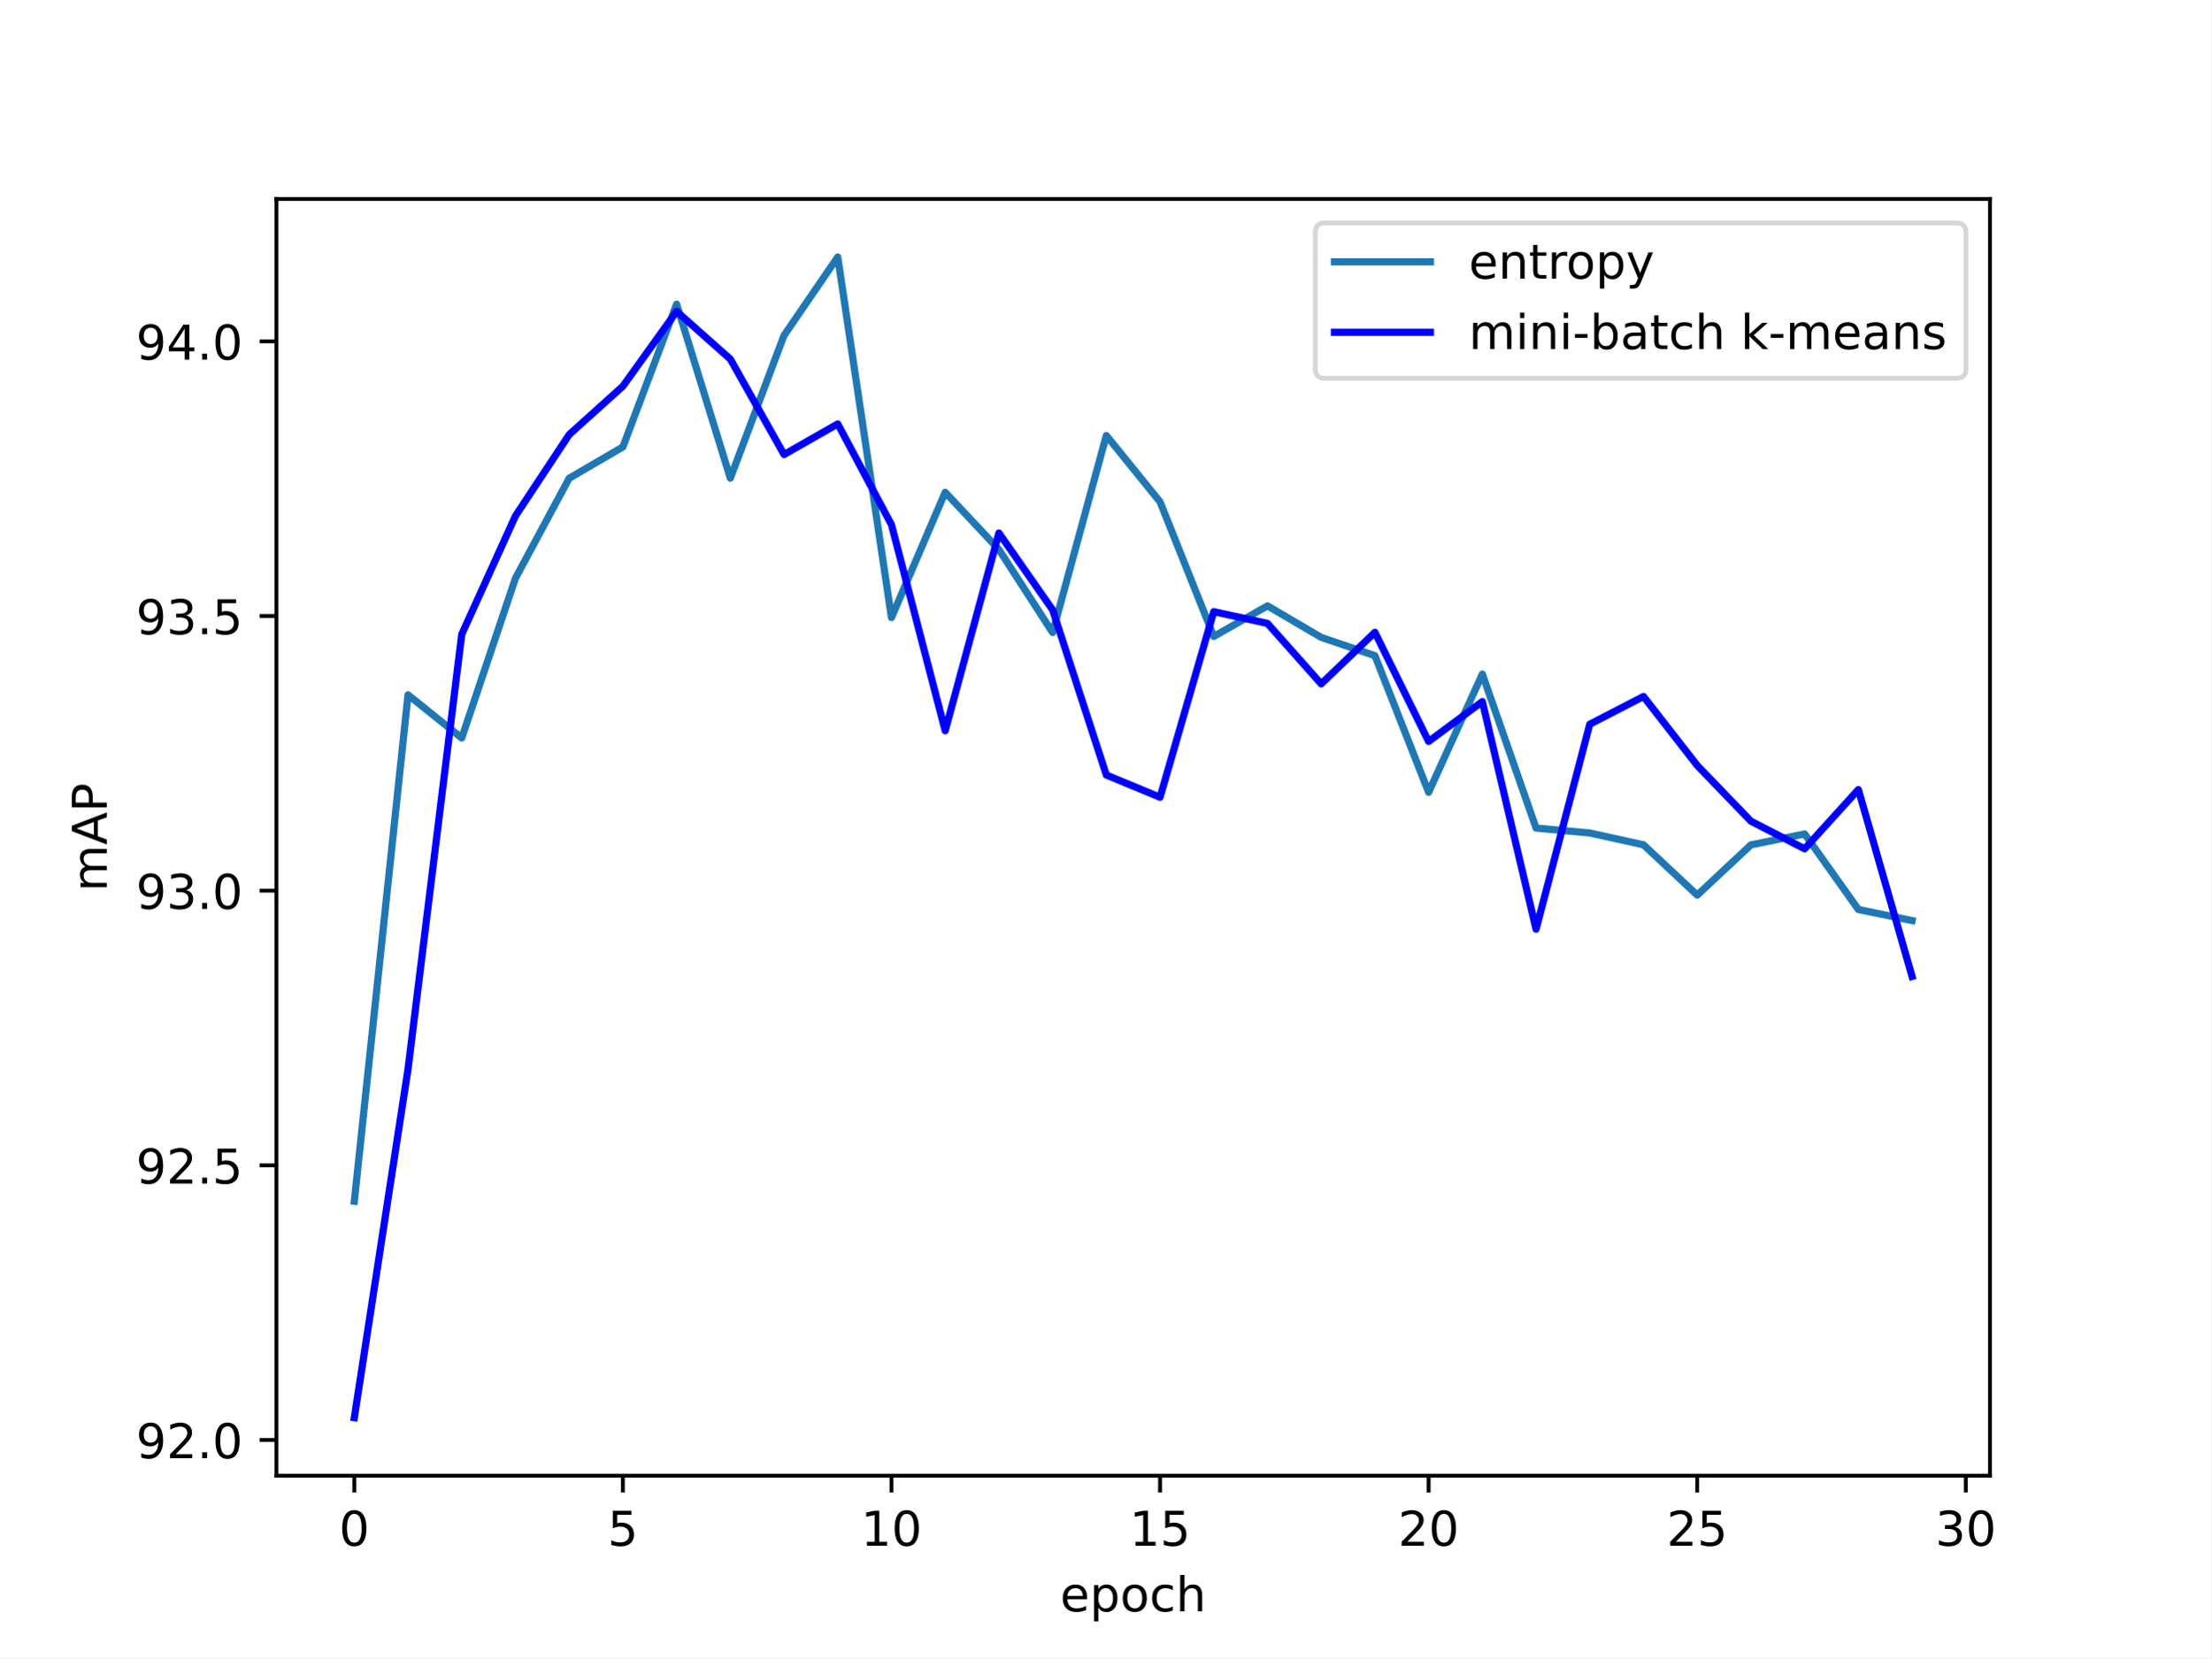
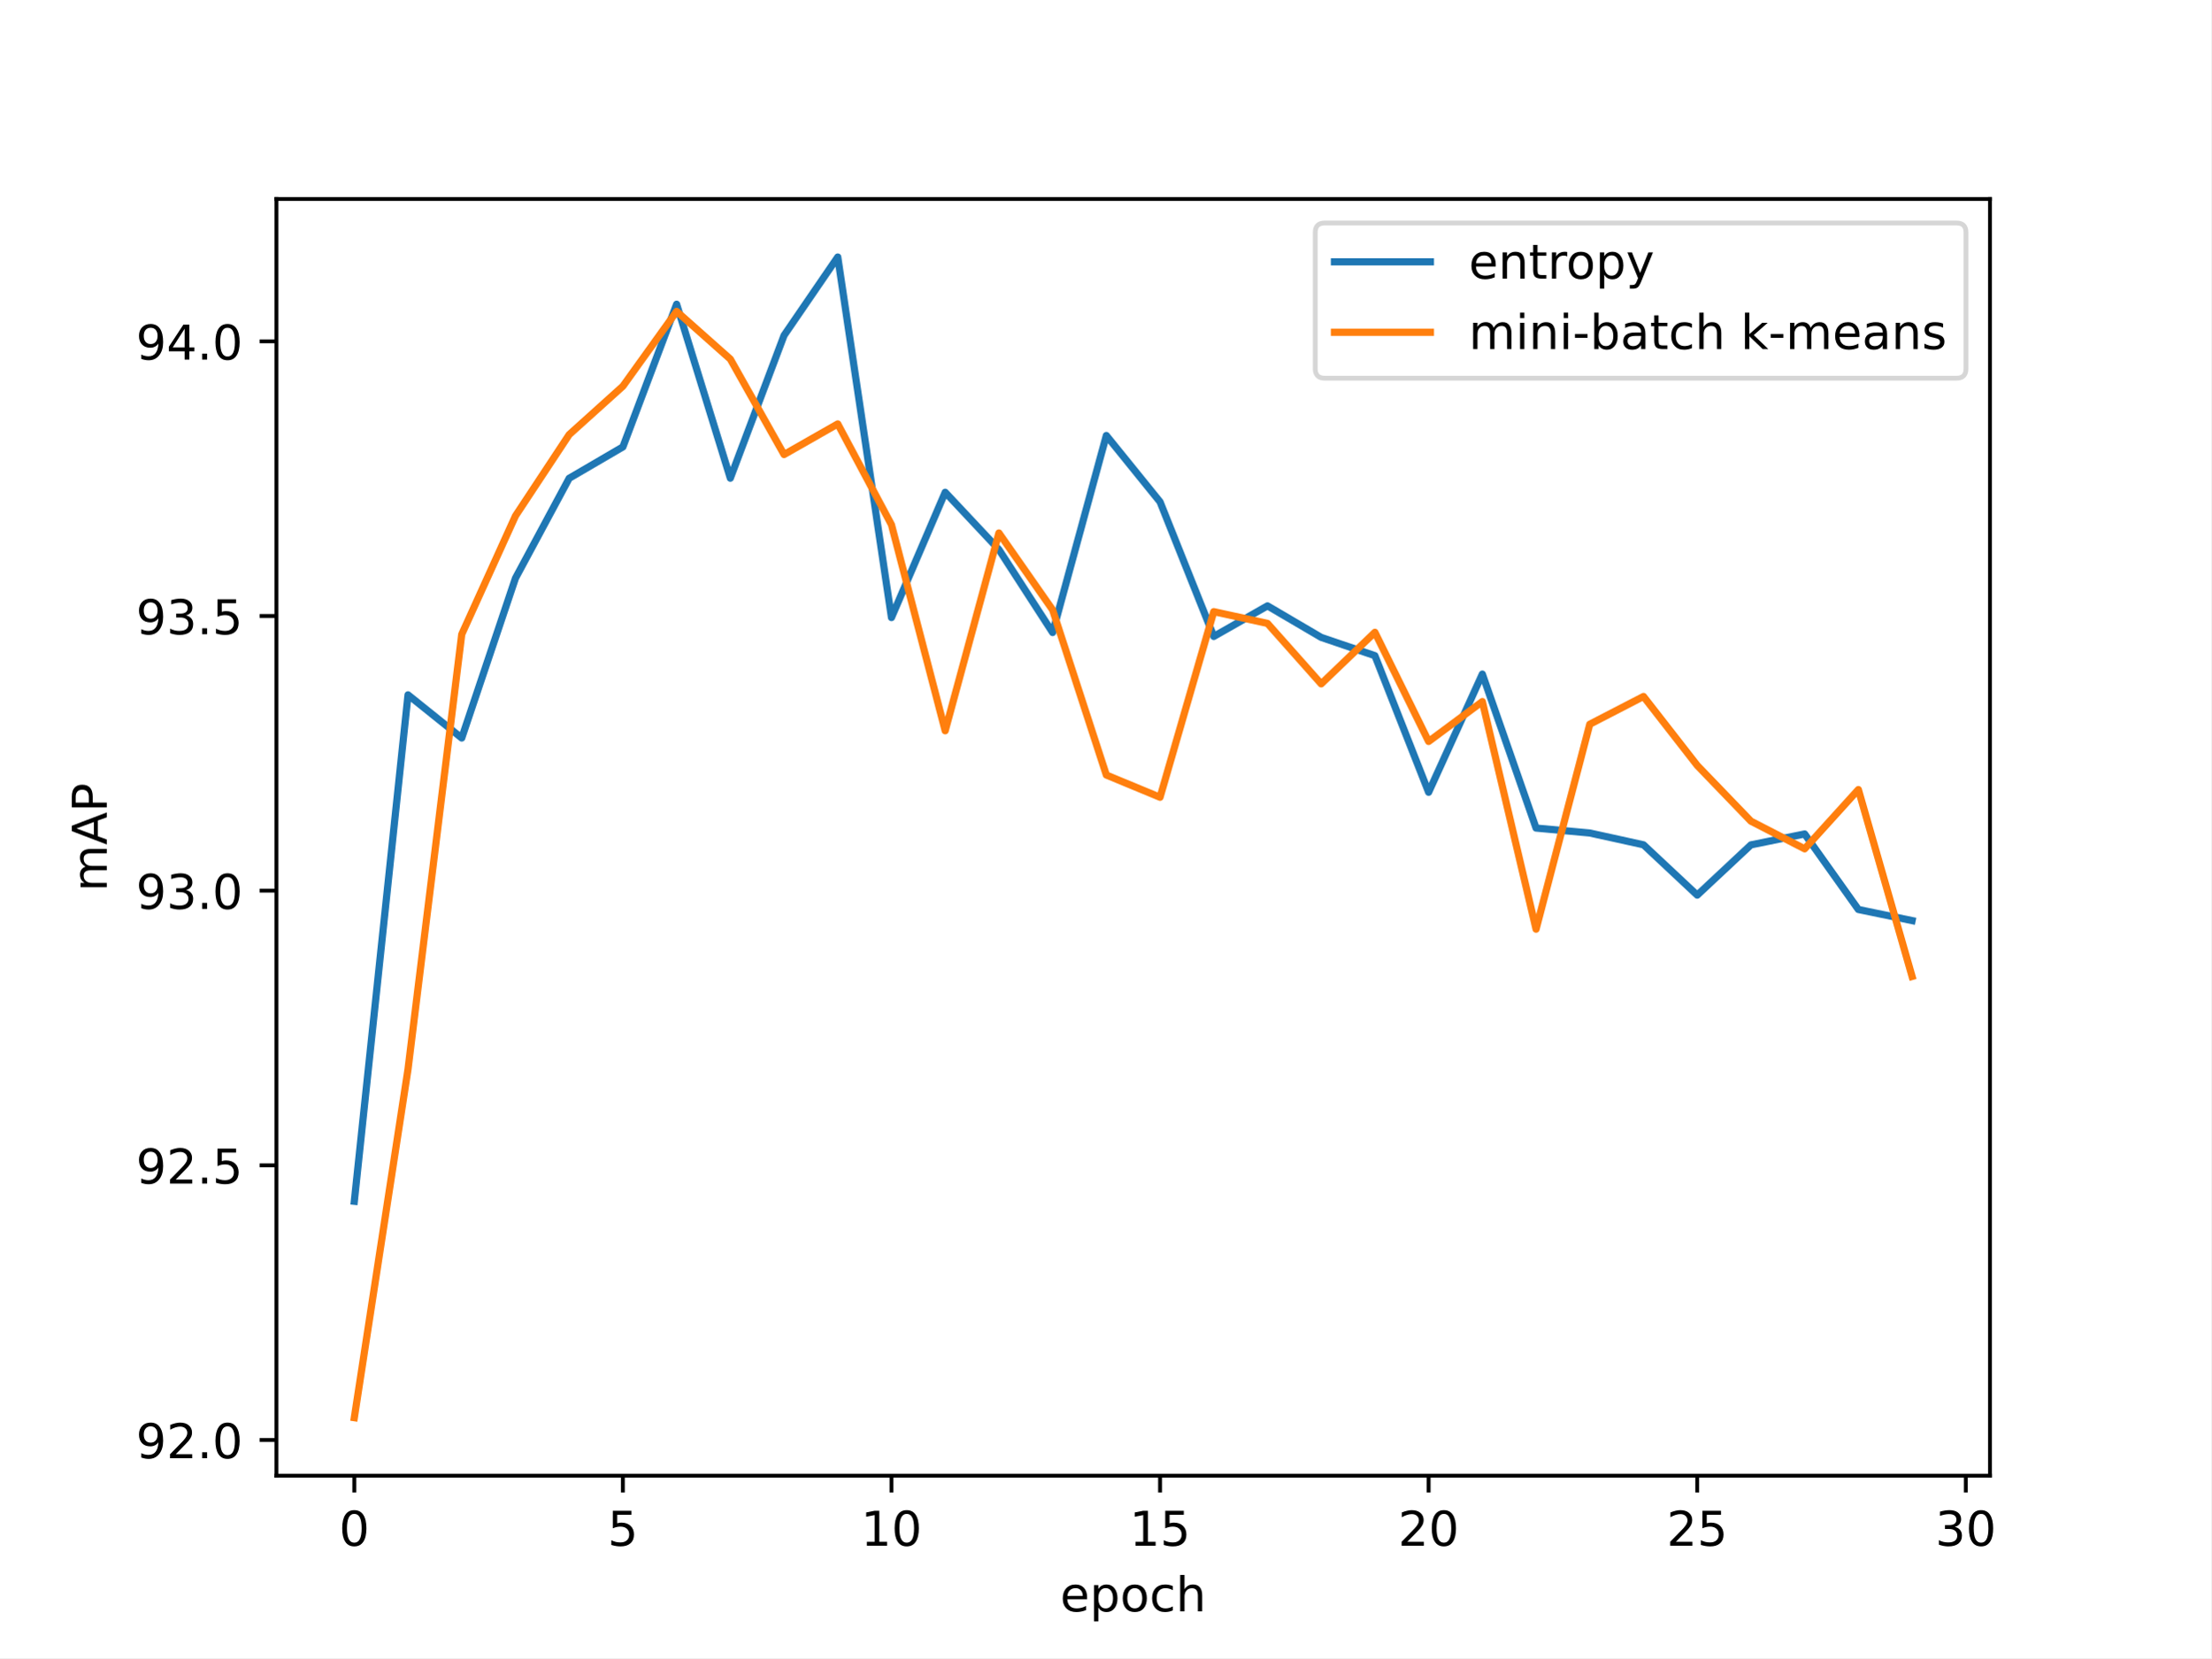
<svg xmlns="http://www.w3.org/2000/svg" xmlns:xlink="http://www.w3.org/1999/xlink" width="460.8pt" height="345.6pt" viewBox="0 0 460.8 345.6" version="1.1">
  <defs>
    <style type="text/css">*{stroke-linejoin: round; stroke-linecap: butt}</style>
  </defs>
  <g id="figure_1">
    <g id="patch_1">
      <path d="M 0 345.6  L 460.8 345.6  L 460.8 0  L 0 0  z " style="fill: #ffffff" />
    </g>
    <g id="axes_1">
      <g id="patch_2">
        <path d="M 57.6 307.584  L 414.72 307.584  L 414.72 41.472  L 57.6 41.472  z " style="fill: #ffffff" />
      </g>
      <g id="matplotlib.axis_1">
        <g id="xtick_1">
          <g id="line2d_1">
            <defs>
-               <path id="mad2a48bbaa" d="M 0 0  L 0 3.5  " style="stroke: #000000; stroke-width: 0.8" />
-             </defs>
-             <g>
-               <use xlink:href="#mad2a48bbaa" x="73.833" y="307.584" style="stroke: #000000; stroke-width: 0.8" />
+               <path id="m2eee9b721d" d="M 0 0  L 0 3.5  " style="stroke: #000000; stroke-width: 0.8" />
+             </defs>
+             <g>
+               <use xlink:href="#m2eee9b721d" x="73.833" y="307.584" style="stroke: #000000; stroke-width: 0.8" />
            </g>
          </g>
          <g id="text_1">
            <g transform="translate(70.65148 322.1824) scale(0.1 -0.1)">
              <defs>
                <path id="DejaVuSans-30" d="M 2034 4250  Q 1547 4250 1301 3770  Q 1056 3291 1056 2328  Q 1056 1369 1301 889  Q 1547 409 2034 409  Q 2525 409 2770 889  Q 3016 1369 3016 2328  Q 3016 3291 2770 3770  Q 2525 4250 2034 4250  z M 2034 4750  Q 2819 4750 3233 4129  Q 3647 3509 3647 2328  Q 3647 1150 3233 529  Q 2819 -91 2034 -91  Q 1250 -91 836 529  Q 422 1150 422 2328  Q 422 3509 836 4129  Q 1250 4750 2034 4750  z " transform="scale(0.015625)" />
              </defs>
              <use xlink:href="#DejaVuSans-30" />
            </g>
          </g>
        </g>
        <g id="xtick_2">
          <g id="line2d_2">
            <g>
-               <use xlink:href="#mad2a48bbaa" x="129.808" y="307.584" style="stroke: #000000; stroke-width: 0.8" />
+               <use xlink:href="#m2eee9b721d" x="129.808" y="307.584" style="stroke: #000000; stroke-width: 0.8" />
            </g>
          </g>
          <g id="text_2">
            <g transform="translate(126.6264 322.1824) scale(0.1 -0.1)">
              <defs>
                <path id="DejaVuSans-35" d="M 691 4666  L 3169 4666  L 3169 4134  L 1269 4134  L 1269 2991  Q 1406 3038 1543 3061  Q 1681 3084 1819 3084  Q 2600 3084 3056 2656  Q 3513 2228 3513 1497  Q 3513 744 3044 326  Q 2575 -91 1722 -91  Q 1428 -91 1123 -41  Q 819 9 494 109  L 494 744  Q 775 591 1075 516  Q 1375 441 1709 441  Q 2250 441 2565 725  Q 2881 1009 2881 1497  Q 2881 1984 2565 2268  Q 2250 2553 1709 2553  Q 1456 2553 1204 2497  Q 953 2441 691 2322  L 691 4666  z " transform="scale(0.015625)" />
              </defs>
              <use xlink:href="#DejaVuSans-35" />
            </g>
          </g>
        </g>
        <g id="xtick_3">
          <g id="line2d_3">
            <g>
-               <use xlink:href="#mad2a48bbaa" x="185.783" y="307.584" style="stroke: #000000; stroke-width: 0.8" />
+               <use xlink:href="#m2eee9b721d" x="185.783" y="307.584" style="stroke: #000000; stroke-width: 0.8" />
            </g>
          </g>
          <g id="text_3">
            <g transform="translate(179.4201 322.1824) scale(0.1 -0.1)">
              <defs>
                <path id="DejaVuSans-31" d="M 794 531  L 1825 531  L 1825 4091  L 703 3866  L 703 4441  L 1819 4666  L 2450 4666  L 2450 531  L 3481 531  L 3481 0  L 794 0  L 794 531  z " transform="scale(0.015625)" />
              </defs>
              <use xlink:href="#DejaVuSans-31" />
              <use xlink:href="#DejaVuSans-30" x="63.623" />
            </g>
          </g>
        </g>
        <g id="xtick_4">
          <g id="line2d_4">
            <g>
-               <use xlink:href="#mad2a48bbaa" x="241.757" y="307.584" style="stroke: #000000; stroke-width: 0.8" />
+               <use xlink:href="#m2eee9b721d" x="241.757" y="307.584" style="stroke: #000000; stroke-width: 0.8" />
            </g>
          </g>
          <g id="text_4">
            <g transform="translate(235.395 322.1824) scale(0.1 -0.1)">
              <use xlink:href="#DejaVuSans-31" />
              <use xlink:href="#DejaVuSans-35" x="63.623" />
            </g>
          </g>
        </g>
        <g id="xtick_5">
          <g id="line2d_5">
            <g>
-               <use xlink:href="#mad2a48bbaa" x="297.732" y="307.584" style="stroke: #000000; stroke-width: 0.8" />
+               <use xlink:href="#m2eee9b721d" x="297.732" y="307.584" style="stroke: #000000; stroke-width: 0.8" />
            </g>
          </g>
          <g id="text_5">
            <g transform="translate(291.3699 322.1824) scale(0.1 -0.1)">
              <defs>
                <path id="DejaVuSans-32" d="M 1228 531  L 3431 531  L 3431 0  L 469 0  L 469 531  Q 828 903 1448 1529  Q 2069 2156 2228 2338  Q 2531 2678 2651 2914  Q 2772 3150 2772 3378  Q 2772 3750 2511 3984  Q 2250 4219 1831 4219  Q 1534 4219 1204 4116  Q 875 4013 500 3803  L 500 4441  Q 881 4594 1212 4672  Q 1544 4750 1819 4750  Q 2544 4750 2975 4387  Q 3406 4025 3406 3419  Q 3406 3131 3298 2873  Q 3191 2616 2906 2266  Q 2828 2175 2409 1742  Q 1991 1309 1228 531  z " transform="scale(0.015625)" />
              </defs>
              <use xlink:href="#DejaVuSans-32" />
              <use xlink:href="#DejaVuSans-30" x="63.623" />
            </g>
          </g>
        </g>
        <g id="xtick_6">
          <g id="line2d_6">
            <g>
-               <use xlink:href="#mad2a48bbaa" x="353.707" y="307.584" style="stroke: #000000; stroke-width: 0.8" />
+               <use xlink:href="#m2eee9b721d" x="353.707" y="307.584" style="stroke: #000000; stroke-width: 0.8" />
            </g>
          </g>
          <g id="text_6">
            <g transform="translate(347.3448 322.1824) scale(0.1 -0.1)">
              <use xlink:href="#DejaVuSans-32" />
              <use xlink:href="#DejaVuSans-35" x="63.623" />
            </g>
          </g>
        </g>
        <g id="xtick_7">
          <g id="line2d_7">
            <g>
-               <use xlink:href="#mad2a48bbaa" x="409.682" y="307.584" style="stroke: #000000; stroke-width: 0.8" />
+               <use xlink:href="#m2eee9b721d" x="409.682" y="307.584" style="stroke: #000000; stroke-width: 0.8" />
            </g>
          </g>
          <g id="text_7">
            <g transform="translate(403.3198 322.1824) scale(0.1 -0.1)">
              <defs>
                <path id="DejaVuSans-33" d="M 2597 2516  Q 3050 2419 3304 2112  Q 3559 1806 3559 1356  Q 3559 666 3084 287  Q 2609 -91 1734 -91  Q 1441 -91 1130 -33  Q 819 25 488 141  L 488 750  Q 750 597 1062 519  Q 1375 441 1716 441  Q 2309 441 2620 675  Q 2931 909 2931 1356  Q 2931 1769 2642 2001  Q 2353 2234 1838 2234  L 1294 2234  L 1294 2753  L 1863 2753  Q 2328 2753 2575 2939  Q 2822 3125 2822 3475  Q 2822 3834 2567 4026  Q 2313 4219 1838 4219  Q 1578 4219 1281 4162  Q 984 4106 628 3988  L 628 4550  Q 988 4650 1302 4700  Q 1616 4750 1894 4750  Q 2613 4750 3031 4423  Q 3450 4097 3450 3541  Q 3450 3153 3228 2886  Q 3006 2619 2597 2516  z " transform="scale(0.015625)" />
              </defs>
              <use xlink:href="#DejaVuSans-33" />
              <use xlink:href="#DejaVuSans-30" x="63.623" />
            </g>
          </g>
        </g>
        <g id="text_8">
          <g transform="translate(220.9319 335.8606) scale(0.1 -0.1)">
            <defs>
              <path id="DejaVuSans-65" d="M 3597 1894  L 3597 1613  L 953 1613  Q 991 1019 1311 708  Q 1631 397 2203 397  Q 2534 397 2845 478  Q 3156 559 3463 722  L 3463 178  Q 3153 47 2828 -22  Q 2503 -91 2169 -91  Q 1331 -91 842 396  Q 353 884 353 1716  Q 353 2575 817 3079  Q 1281 3584 2069 3584  Q 2775 3584 3186 3129  Q 3597 2675 3597 1894  z M 3022 2063  Q 3016 2534 2758 2815  Q 2500 3097 2075 3097  Q 1594 3097 1305 2825  Q 1016 2553 972 2059  L 3022 2063  z " transform="scale(0.015625)" />
              <path id="DejaVuSans-70" d="M 1159 525  L 1159 -1331  L 581 -1331  L 581 3500  L 1159 3500  L 1159 2969  Q 1341 3281 1617 3432  Q 1894 3584 2278 3584  Q 2916 3584 3314 3078  Q 3713 2572 3713 1747  Q 3713 922 3314 415  Q 2916 -91 2278 -91  Q 1894 -91 1617 61  Q 1341 213 1159 525  z M 3116 1747  Q 3116 2381 2855 2742  Q 2594 3103 2138 3103  Q 1681 3103 1420 2742  Q 1159 2381 1159 1747  Q 1159 1113 1420 752  Q 1681 391 2138 391  Q 2594 391 2855 752  Q 3116 1113 3116 1747  z " transform="scale(0.015625)" />
              <path id="DejaVuSans-6f" d="M 1959 3097  Q 1497 3097 1228 2736  Q 959 2375 959 1747  Q 959 1119 1226 758  Q 1494 397 1959 397  Q 2419 397 2687 759  Q 2956 1122 2956 1747  Q 2956 2369 2687 2733  Q 2419 3097 1959 3097  z M 1959 3584  Q 2709 3584 3137 3096  Q 3566 2609 3566 1747  Q 3566 888 3137 398  Q 2709 -91 1959 -91  Q 1206 -91 779 398  Q 353 888 353 1747  Q 353 2609 779 3096  Q 1206 3584 1959 3584  z " transform="scale(0.015625)" />
              <path id="DejaVuSans-63" d="M 3122 3366  L 3122 2828  Q 2878 2963 2633 3030  Q 2388 3097 2138 3097  Q 1578 3097 1268 2742  Q 959 2388 959 1747  Q 959 1106 1268 751  Q 1578 397 2138 397  Q 2388 397 2633 464  Q 2878 531 3122 666  L 3122 134  Q 2881 22 2623 -34  Q 2366 -91 2075 -91  Q 1284 -91 818 406  Q 353 903 353 1747  Q 353 2603 823 3093  Q 1294 3584 2113 3584  Q 2378 3584 2631 3529  Q 2884 3475 3122 3366  z " transform="scale(0.015625)" />
              <path id="DejaVuSans-68" d="M 3513 2113  L 3513 0  L 2938 0  L 2938 2094  Q 2938 2591 2744 2837  Q 2550 3084 2163 3084  Q 1697 3084 1428 2787  Q 1159 2491 1159 1978  L 1159 0  L 581 0  L 581 4863  L 1159 4863  L 1159 2956  Q 1366 3272 1645 3428  Q 1925 3584 2291 3584  Q 2894 3584 3203 3211  Q 3513 2838 3513 2113  z " transform="scale(0.015625)" />
            </defs>
            <use xlink:href="#DejaVuSans-65" />
            <use xlink:href="#DejaVuSans-70" x="61.523" />
            <use xlink:href="#DejaVuSans-6f" x="125" />
            <use xlink:href="#DejaVuSans-63" x="186.182" />
            <use xlink:href="#DejaVuSans-68" x="241.162" />
          </g>
        </g>
      </g>
      <g id="matplotlib.axis_2">
        <g id="ytick_1">
          <g id="line2d_8">
            <defs>
-               <path id="m484b176dd2" d="M 0 0  L -3.5 0  " style="stroke: #000000; stroke-width: 0.8" />
-             </defs>
-             <g>
-               <use xlink:href="#m484b176dd2" x="57.6" y="300.142" style="stroke: #000000; stroke-width: 0.8" />
+               <path id="m455efee63e" d="M 0 0  L -3.5 0  " style="stroke: #000000; stroke-width: 0.8" />
+             </defs>
+             <g>
+               <use xlink:href="#m455efee63e" x="57.6" y="300.142" style="stroke: #000000; stroke-width: 0.8" />
            </g>
          </g>
          <g id="text_9">
            <g transform="translate(28.33438 303.9415) scale(0.1 -0.1)">
              <defs>
                <path id="DejaVuSans-39" d="M 703 97  L 703 672  Q 941 559 1184 500  Q 1428 441 1663 441  Q 2288 441 2617 861  Q 2947 1281 2994 2138  Q 2813 1869 2534 1725  Q 2256 1581 1919 1581  Q 1219 1581 811 2004  Q 403 2428 403 3163  Q 403 3881 828 4315  Q 1253 4750 1959 4750  Q 2769 4750 3195 4129  Q 3622 3509 3622 2328  Q 3622 1225 3098 567  Q 2575 -91 1691 -91  Q 1453 -91 1209 -44  Q 966 3 703 97  z M 1959 2075  Q 2384 2075 2632 2365  Q 2881 2656 2881 3163  Q 2881 3666 2632 3958  Q 2384 4250 1959 4250  Q 1534 4250 1286 3958  Q 1038 3666 1038 3163  Q 1038 2656 1286 2365  Q 1534 2075 1959 2075  z " transform="scale(0.015625)" />
                <path id="DejaVuSans-2e" d="M 684 794  L 1344 794  L 1344 0  L 684 0  L 684 794  z " transform="scale(0.015625)" />
              </defs>
              <use xlink:href="#DejaVuSans-39" />
              <use xlink:href="#DejaVuSans-32" x="63.623" />
              <use xlink:href="#DejaVuSans-2e" x="127.246" />
              <use xlink:href="#DejaVuSans-30" x="159.033" />
            </g>
          </g>
        </g>
        <g id="ytick_2">
          <g id="line2d_9">
            <g>
-               <use xlink:href="#m484b176dd2" x="57.6" y="242.893" style="stroke: #000000; stroke-width: 0.8" />
+               <use xlink:href="#m455efee63e" x="57.6" y="242.893" style="stroke: #000000; stroke-width: 0.8" />
            </g>
          </g>
          <g id="text_10">
            <g transform="translate(28.33438 246.6922) scale(0.1 -0.1)">
              <use xlink:href="#DejaVuSans-39" />
              <use xlink:href="#DejaVuSans-32" x="63.623" />
              <use xlink:href="#DejaVuSans-2e" x="127.246" />
              <use xlink:href="#DejaVuSans-35" x="159.033" />
            </g>
          </g>
        </g>
        <g id="ytick_3">
          <g id="line2d_10">
            <g>
-               <use xlink:href="#m484b176dd2" x="57.6" y="185.644" style="stroke: #000000; stroke-width: 0.8" />
+               <use xlink:href="#m455efee63e" x="57.6" y="185.644" style="stroke: #000000; stroke-width: 0.8" />
            </g>
          </g>
          <g id="text_11">
            <g transform="translate(28.33438 189.4428) scale(0.1 -0.1)">
              <use xlink:href="#DejaVuSans-39" />
              <use xlink:href="#DejaVuSans-33" x="63.623" />
              <use xlink:href="#DejaVuSans-2e" x="127.246" />
              <use xlink:href="#DejaVuSans-30" x="159.033" />
            </g>
          </g>
        </g>
        <g id="ytick_4">
          <g id="line2d_11">
            <g>
-               <use xlink:href="#m484b176dd2" x="57.6" y="128.394" style="stroke: #000000; stroke-width: 0.8" />
+               <use xlink:href="#m455efee63e" x="57.6" y="128.394" style="stroke: #000000; stroke-width: 0.8" />
            </g>
          </g>
          <g id="text_12">
            <g transform="translate(28.33438 132.1934) scale(0.1 -0.1)">
              <use xlink:href="#DejaVuSans-39" />
              <use xlink:href="#DejaVuSans-33" x="63.623" />
              <use xlink:href="#DejaVuSans-2e" x="127.246" />
              <use xlink:href="#DejaVuSans-35" x="159.033" />
            </g>
          </g>
        </g>
        <g id="ytick_5">
          <g id="line2d_12">
            <g>
-               <use xlink:href="#m484b176dd2" x="57.6" y="71.145" style="stroke: #000000; stroke-width: 0.8" />
+               <use xlink:href="#m455efee63e" x="57.6" y="71.145" style="stroke: #000000; stroke-width: 0.8" />
            </g>
          </g>
          <g id="text_13">
            <g transform="translate(28.33438 74.94404) scale(0.1 -0.1)">
              <defs>
                <path id="DejaVuSans-34" d="M 2419 4116  L 825 1625  L 2419 1625  L 2419 4116  z M 2253 4666  L 3047 4666  L 3047 1625  L 3713 1625  L 3713 1100  L 3047 1100  L 3047 0  L 2419 0  L 2419 1100  L 313 1100  L 313 1709  L 2253 4666  z " transform="scale(0.015625)" />
              </defs>
              <use xlink:href="#DejaVuSans-39" />
              <use xlink:href="#DejaVuSans-34" x="63.623" />
              <use xlink:href="#DejaVuSans-2e" x="127.246" />
              <use xlink:href="#DejaVuSans-30" x="159.033" />
            </g>
          </g>
        </g>
        <g id="text_14">
          <g transform="translate(22.25469 185.8335) rotate(-90) scale(0.1 -0.1)">
            <defs>
              <path id="DejaVuSans-6d" d="M 3328 2828  Q 3544 3216 3844 3400  Q 4144 3584 4550 3584  Q 5097 3584 5394 3201  Q 5691 2819 5691 2113  L 5691 0  L 5113 0  L 5113 2094  Q 5113 2597 4934 2840  Q 4756 3084 4391 3084  Q 3944 3084 3684 2787  Q 3425 2491 3425 1978  L 3425 0  L 2847 0  L 2847 2094  Q 2847 2600 2669 2842  Q 2491 3084 2119 3084  Q 1678 3084 1418 2786  Q 1159 2488 1159 1978  L 1159 0  L 581 0  L 581 3500  L 1159 3500  L 1159 2956  Q 1356 3278 1631 3431  Q 1906 3584 2284 3584  Q 2666 3584 2933 3390  Q 3200 3197 3328 2828  z " transform="scale(0.015625)" />
              <path id="DejaVuSans-41" d="M 2188 4044  L 1331 1722  L 3047 1722  L 2188 4044  z M 1831 4666  L 2547 4666  L 4325 0  L 3669 0  L 3244 1197  L 1141 1197  L 716 0  L 50 0  L 1831 4666  z " transform="scale(0.015625)" />
              <path id="DejaVuSans-50" d="M 1259 4147  L 1259 2394  L 2053 2394  Q 2494 2394 2734 2622  Q 2975 2850 2975 3272  Q 2975 3691 2734 3919  Q 2494 4147 2053 4147  L 1259 4147  z M 628 4666  L 2053 4666  Q 2838 4666 3239 4311  Q 3641 3956 3641 3272  Q 3641 2581 3239 2228  Q 2838 1875 2053 1875  L 1259 1875  L 1259 0  L 628 0  L 628 4666  z " transform="scale(0.015625)" />
            </defs>
            <use xlink:href="#DejaVuSans-6d" />
            <use xlink:href="#DejaVuSans-41" x="97.412" />
            <use xlink:href="#DejaVuSans-50" x="165.82" />
          </g>
        </g>
      </g>
      <g id="line2d_13">
-         <path d="M 73.833 250.389  L 85.028 144.828  L 96.223 153.823  L 107.418 120.518  L 118.613 99.687  L 129.808 93.147  L 141.003 63.406  L 152.198 99.667  L 163.393 69.914  L 174.588 53.568  L 185.783 128.723  L 196.978 102.604  L 208.173 114.543  L 219.368 131.838  L 230.563 90.768  L 241.757 104.601  L 252.952 132.654  L 264.147 126.277  L 275.342 132.848  L 286.537 136.662  L 297.732 165.133  L 308.927 140.501  L 320.122 172.594  L 331.317 173.622  L 342.512 176.083  L 353.707 186.571  L 364.902 176.095  L 376.097 173.823  L 387.292 189.567  L 398.487 191.879  " clip-path="url(#pba2eaf7088)" style="fill: none; stroke: #1f77b4; stroke-width: 1.5; stroke-linecap: square" />
+         <path d="M 73.833 250.389  L 85.028 144.828  L 96.223 153.823  L 107.418 120.518  L 118.613 99.687  L 129.808 93.147  L 141.003 63.406  L 152.198 99.667  L 163.393 69.914  L 174.588 53.568  L 185.783 128.723  L 196.978 102.604  L 208.173 114.543  L 219.368 131.838  L 230.563 90.768  L 241.757 104.601  L 252.952 132.654  L 264.147 126.277  L 275.342 132.848  L 286.537 136.662  L 297.732 165.133  L 308.927 140.501  L 320.122 172.594  L 331.317 173.622  L 342.512 176.083  L 353.707 186.571  L 364.902 176.095  L 376.097 173.823  L 387.292 189.567  L 398.487 191.879  " clip-path="url(#p8461c102c3)" style="fill: none; stroke: #1f77b4; stroke-width: 1.5; stroke-linecap: square" />
      </g>
      <g id="line2d_14">
-         <path d="M 73.833 295.488  L 85.028 222.828  L 96.223 132.207  L 107.418 107.532  L 118.613 90.584  L 129.808 80.493  L 141.003 64.9  L 152.198 74.846  L 163.393 94.736  L 174.588 88.356  L 185.783 109.372  L 196.978 152.314  L 208.173 111.089  L 219.368 127.116  L 230.563 161.537  L 241.757 166.173  L 252.952 127.483  L 264.147 129.936  L 275.342 142.537  L 286.537 131.794  L 297.732 154.543  L 308.927 146.229  L 320.122 193.67  L 331.317 150.949  L 342.512 145.165  L 353.707 159.537  L 364.902 171.161  L 376.097 176.921  L 387.292 164.571  L 398.487 203.522  " clip-path="url(#pba2eaf7088)" style="fill: none; stroke: #0000ff; stroke-width: 1.5; stroke-linecap: square" />
+         <path d="M 73.833 295.488  L 85.028 222.828  L 96.223 132.207  L 107.418 107.532  L 118.613 90.584  L 129.808 80.493  L 141.003 64.9  L 152.198 74.846  L 163.393 94.736  L 174.588 88.356  L 185.783 109.372  L 196.978 152.314  L 208.173 111.089  L 219.368 127.116  L 230.563 161.537  L 241.757 166.173  L 252.952 127.483  L 264.147 129.936  L 275.342 142.537  L 286.537 131.794  L 297.732 154.543  L 308.927 146.229  L 320.122 193.67  L 331.317 150.949  L 342.512 145.165  L 353.707 159.537  L 364.902 171.161  L 376.097 176.921  L 387.292 164.571  L 398.487 203.522  " clip-path="url(#p8461c102c3)" style="fill: none; stroke: #ff7f0e; stroke-width: 1.5; stroke-linecap: square" />
      </g>
      <g id="patch_3">
        <path d="M 57.6 307.584  L 57.6 41.472  " style="fill: none; stroke: #000000; stroke-width: 0.8; stroke-linejoin: miter; stroke-linecap: square" />
      </g>
      <g id="patch_4">
        <path d="M 414.72 307.584  L 414.72 41.472  " style="fill: none; stroke: #000000; stroke-width: 0.8; stroke-linejoin: miter; stroke-linecap: square" />
      </g>
      <g id="patch_5">
        <path d="M 57.6 307.584  L 414.72 307.584  " style="fill: none; stroke: #000000; stroke-width: 0.8; stroke-linejoin: miter; stroke-linecap: square" />
      </g>
      <g id="patch_6">
        <path d="M 57.6 41.472  L 414.72 41.472  " style="fill: none; stroke: #000000; stroke-width: 0.8; stroke-linejoin: miter; stroke-linecap: square" />
      </g>
      <g id="legend_1">
        <g id="patch_7">
          <path d="M 276.1 78.828  L 407.72 78.828  Q 409.72 78.828 409.72 76.828  L 409.72 48.472  Q 409.72 46.472 407.72 46.472  L 276.1 46.472  Q 274.1 46.472 274.1 48.472  L 274.1 76.828  Q 274.1 78.828 276.1 78.828  z " style="fill: #ffffff; opacity: 0.8; stroke: #cccccc; stroke-linejoin: miter" />
        </g>
        <g id="line2d_15">
          <path d="M 278.1 54.57  L 288.1 54.57  L 298.1 54.57  " style="fill: none; stroke: #1f77b4; stroke-width: 1.5; stroke-linecap: square" />
        </g>
        <g id="text_15">
          <g transform="translate(306.0997 58.07044) scale(0.1 -0.1)">
            <defs>
              <path id="DejaVuSans-6e" d="M 3513 2113  L 3513 0  L 2938 0  L 2938 2094  Q 2938 2591 2744 2837  Q 2550 3084 2163 3084  Q 1697 3084 1428 2787  Q 1159 2491 1159 1978  L 1159 0  L 581 0  L 581 3500  L 1159 3500  L 1159 2956  Q 1366 3272 1645 3428  Q 1925 3584 2291 3584  Q 2894 3584 3203 3211  Q 3513 2838 3513 2113  z " transform="scale(0.015625)" />
              <path id="DejaVuSans-74" d="M 1172 4494  L 1172 3500  L 2356 3500  L 2356 3053  L 1172 3053  L 1172 1153  Q 1172 725 1289 603  Q 1406 481 1766 481  L 2356 481  L 2356 0  L 1766 0  Q 1100 0 847 248  Q 594 497 594 1153  L 594 3053  L 172 3053  L 172 3500  L 594 3500  L 594 4494  L 1172 4494  z " transform="scale(0.015625)" />
              <path id="DejaVuSans-72" d="M 2631 2963  Q 2534 3019 2420 3045  Q 2306 3072 2169 3072  Q 1681 3072 1420 2755  Q 1159 2438 1159 1844  L 1159 0  L 581 0  L 581 3500  L 1159 3500  L 1159 2956  Q 1341 3275 1631 3429  Q 1922 3584 2338 3584  Q 2397 3584 2469 3576  Q 2541 3569 2628 3553  L 2631 2963  z " transform="scale(0.015625)" />
              <path id="DejaVuSans-79" d="M 2059 -325  Q 1816 -950 1584 -1140  Q 1353 -1331 966 -1331  L 506 -1331  L 506 -850  L 844 -850  Q 1081 -850 1212 -737  Q 1344 -625 1503 -206  L 1606 56  L 191 3500  L 800 3500  L 1894 763  L 2988 3500  L 3597 3500  L 2059 -325  z " transform="scale(0.015625)" />
            </defs>
            <use xlink:href="#DejaVuSans-65" />
            <use xlink:href="#DejaVuSans-6e" x="61.523" />
            <use xlink:href="#DejaVuSans-74" x="124.902" />
            <use xlink:href="#DejaVuSans-72" x="164.111" />
            <use xlink:href="#DejaVuSans-6f" x="202.975" />
            <use xlink:href="#DejaVuSans-70" x="264.156" />
            <use xlink:href="#DejaVuSans-79" x="327.633" />
          </g>
        </g>
        <g id="line2d_16">
-           <path d="M 278.1 69.249  L 288.1 69.249  L 298.1 69.249  " style="fill: none; stroke: #0000ff; stroke-width: 1.5; stroke-linecap: square" />
+           <path d="M 278.1 69.249  L 288.1 69.249  L 298.1 69.249  " style="fill: none; stroke: #ff7f0e; stroke-width: 1.5; stroke-linecap: square" />
        </g>
        <g id="text_16">
          <g transform="translate(306.0997 72.74856) scale(0.1 -0.1)">
            <defs>
              <path id="DejaVuSans-69" d="M 603 3500  L 1178 3500  L 1178 0  L 603 0  L 603 3500  z M 603 4863  L 1178 4863  L 1178 4134  L 603 4134  L 603 4863  z " transform="scale(0.015625)" />
              <path id="DejaVuSans-2d" d="M 313 2009  L 1997 2009  L 1997 1497  L 313 1497  L 313 2009  z " transform="scale(0.015625)" />
              <path id="DejaVuSans-62" d="M 3116 1747  Q 3116 2381 2855 2742  Q 2594 3103 2138 3103  Q 1681 3103 1420 2742  Q 1159 2381 1159 1747  Q 1159 1113 1420 752  Q 1681 391 2138 391  Q 2594 391 2855 752  Q 3116 1113 3116 1747  z M 1159 2969  Q 1341 3281 1617 3432  Q 1894 3584 2278 3584  Q 2916 3584 3314 3078  Q 3713 2572 3713 1747  Q 3713 922 3314 415  Q 2916 -91 2278 -91  Q 1894 -91 1617 61  Q 1341 213 1159 525  L 1159 0  L 581 0  L 581 4863  L 1159 4863  L 1159 2969  z " transform="scale(0.015625)" />
              <path id="DejaVuSans-61" d="M 2194 1759  Q 1497 1759 1228 1600  Q 959 1441 959 1056  Q 959 750 1161 570  Q 1363 391 1709 391  Q 2188 391 2477 730  Q 2766 1069 2766 1631  L 2766 1759  L 2194 1759  z M 3341 1997  L 3341 0  L 2766 0  L 2766 531  Q 2569 213 2275 61  Q 1981 -91 1556 -91  Q 1019 -91 701 211  Q 384 513 384 1019  Q 384 1609 779 1909  Q 1175 2209 1959 2209  L 2766 2209  L 2766 2266  Q 2766 2663 2505 2880  Q 2244 3097 1772 3097  Q 1472 3097 1187 3025  Q 903 2953 641 2809  L 641 3341  Q 956 3463 1253 3523  Q 1550 3584 1831 3584  Q 2591 3584 2966 3190  Q 3341 2797 3341 1997  z " transform="scale(0.015625)" />
              <path id="DejaVuSans-20" transform="scale(0.015625)" />
              <path id="DejaVuSans-6b" d="M 581 4863  L 1159 4863  L 1159 1991  L 2875 3500  L 3609 3500  L 1753 1863  L 3688 0  L 2938 0  L 1159 1709  L 1159 0  L 581 0  L 581 4863  z " transform="scale(0.015625)" />
              <path id="DejaVuSans-73" d="M 2834 3397  L 2834 2853  Q 2591 2978 2328 3040  Q 2066 3103 1784 3103  Q 1356 3103 1142 2972  Q 928 2841 928 2578  Q 928 2378 1081 2264  Q 1234 2150 1697 2047  L 1894 2003  Q 2506 1872 2764 1633  Q 3022 1394 3022 966  Q 3022 478 2636 193  Q 2250 -91 1575 -91  Q 1294 -91 989 -36  Q 684 19 347 128  L 347 722  Q 666 556 975 473  Q 1284 391 1588 391  Q 1994 391 2212 530  Q 2431 669 2431 922  Q 2431 1156 2273 1281  Q 2116 1406 1581 1522  L 1381 1569  Q 847 1681 609 1914  Q 372 2147 372 2553  Q 372 3047 722 3315  Q 1072 3584 1716 3584  Q 2034 3584 2315 3537  Q 2597 3491 2834 3397  z " transform="scale(0.015625)" />
            </defs>
            <use xlink:href="#DejaVuSans-6d" />
            <use xlink:href="#DejaVuSans-69" x="97.412" />
            <use xlink:href="#DejaVuSans-6e" x="125.195" />
            <use xlink:href="#DejaVuSans-69" x="188.574" />
            <use xlink:href="#DejaVuSans-2d" x="216.357" />
            <use xlink:href="#DejaVuSans-62" x="252.441" />
            <use xlink:href="#DejaVuSans-61" x="315.918" />
            <use xlink:href="#DejaVuSans-74" x="377.197" />
            <use xlink:href="#DejaVuSans-63" x="416.406" />
            <use xlink:href="#DejaVuSans-68" x="471.387" />
            <use xlink:href="#DejaVuSans-20" x="534.766" />
            <use xlink:href="#DejaVuSans-6b" x="566.553" />
            <use xlink:href="#DejaVuSans-2d" x="624.463" />
            <use xlink:href="#DejaVuSans-6d" x="660.547" />
            <use xlink:href="#DejaVuSans-65" x="757.959" />
            <use xlink:href="#DejaVuSans-61" x="819.482" />
            <use xlink:href="#DejaVuSans-6e" x="880.762" />
            <use xlink:href="#DejaVuSans-73" x="944.141" />
          </g>
        </g>
      </g>
    </g>
  </g>
  <defs>
-     <clipPath id="pba2eaf7088">
+     <clipPath id="p8461c102c3">
      <rect x="57.6" y="41.472" width="357.12" height="266.112" />
    </clipPath>
  </defs>
</svg>
